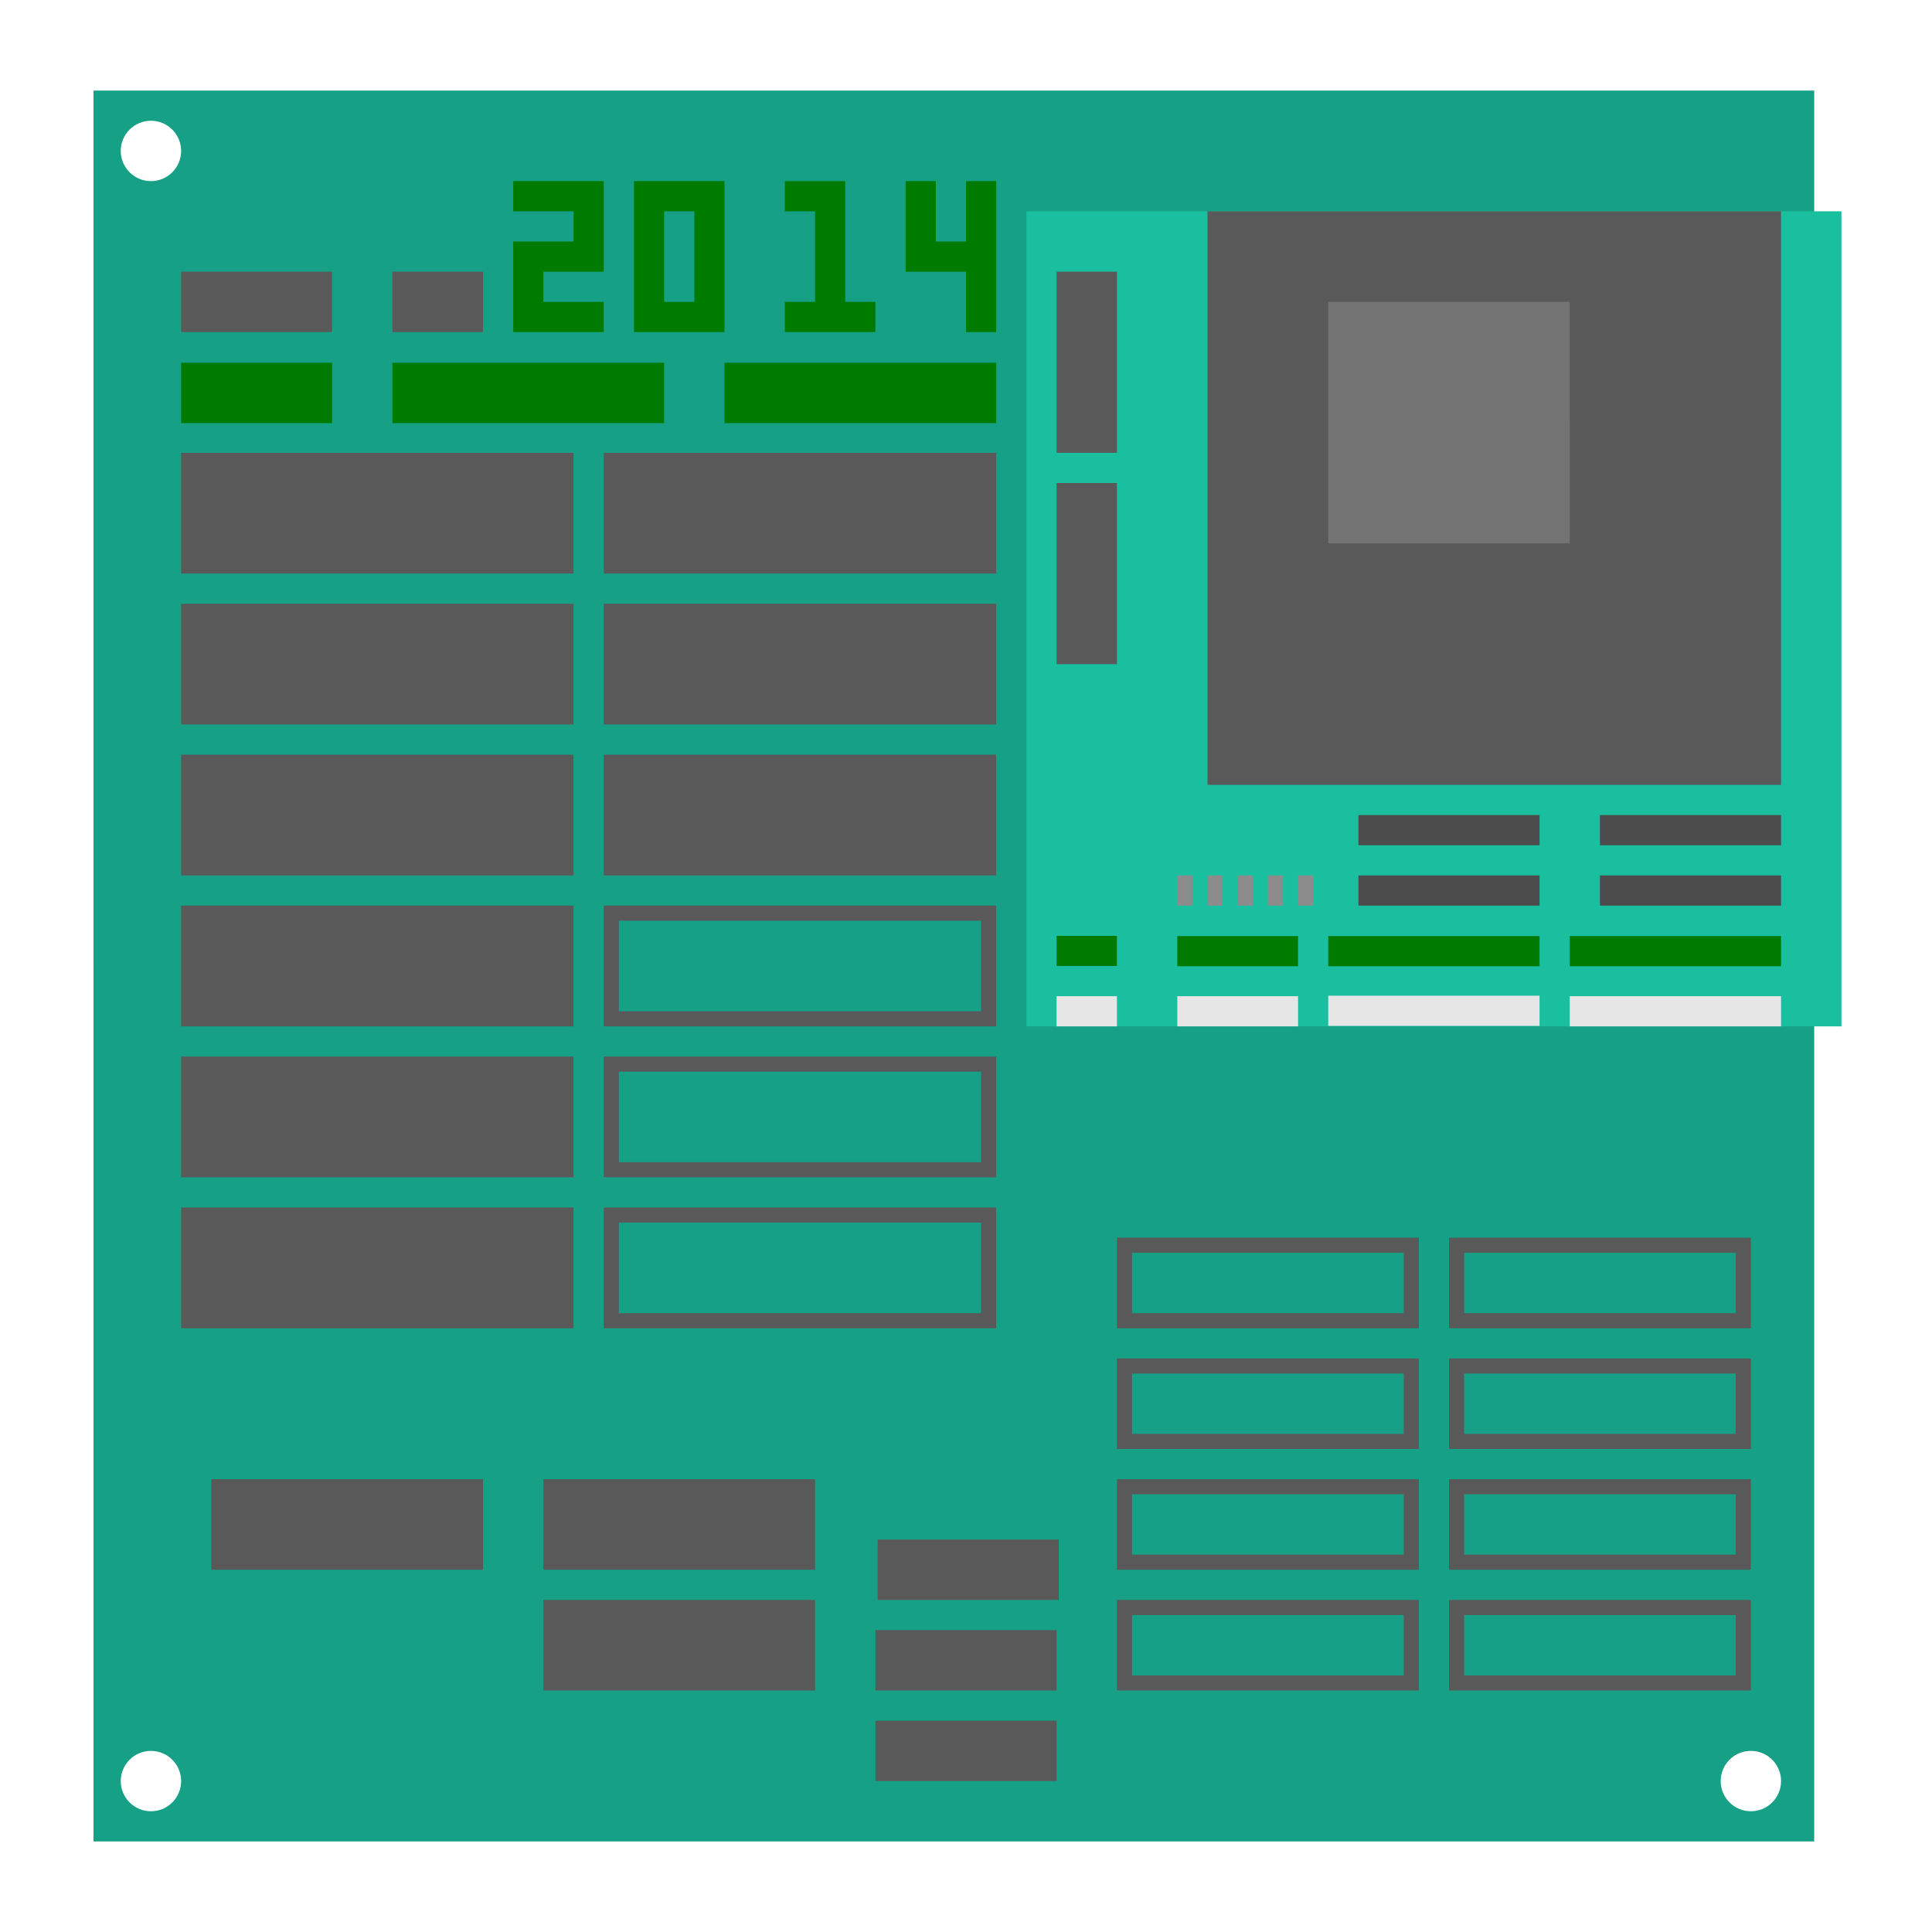
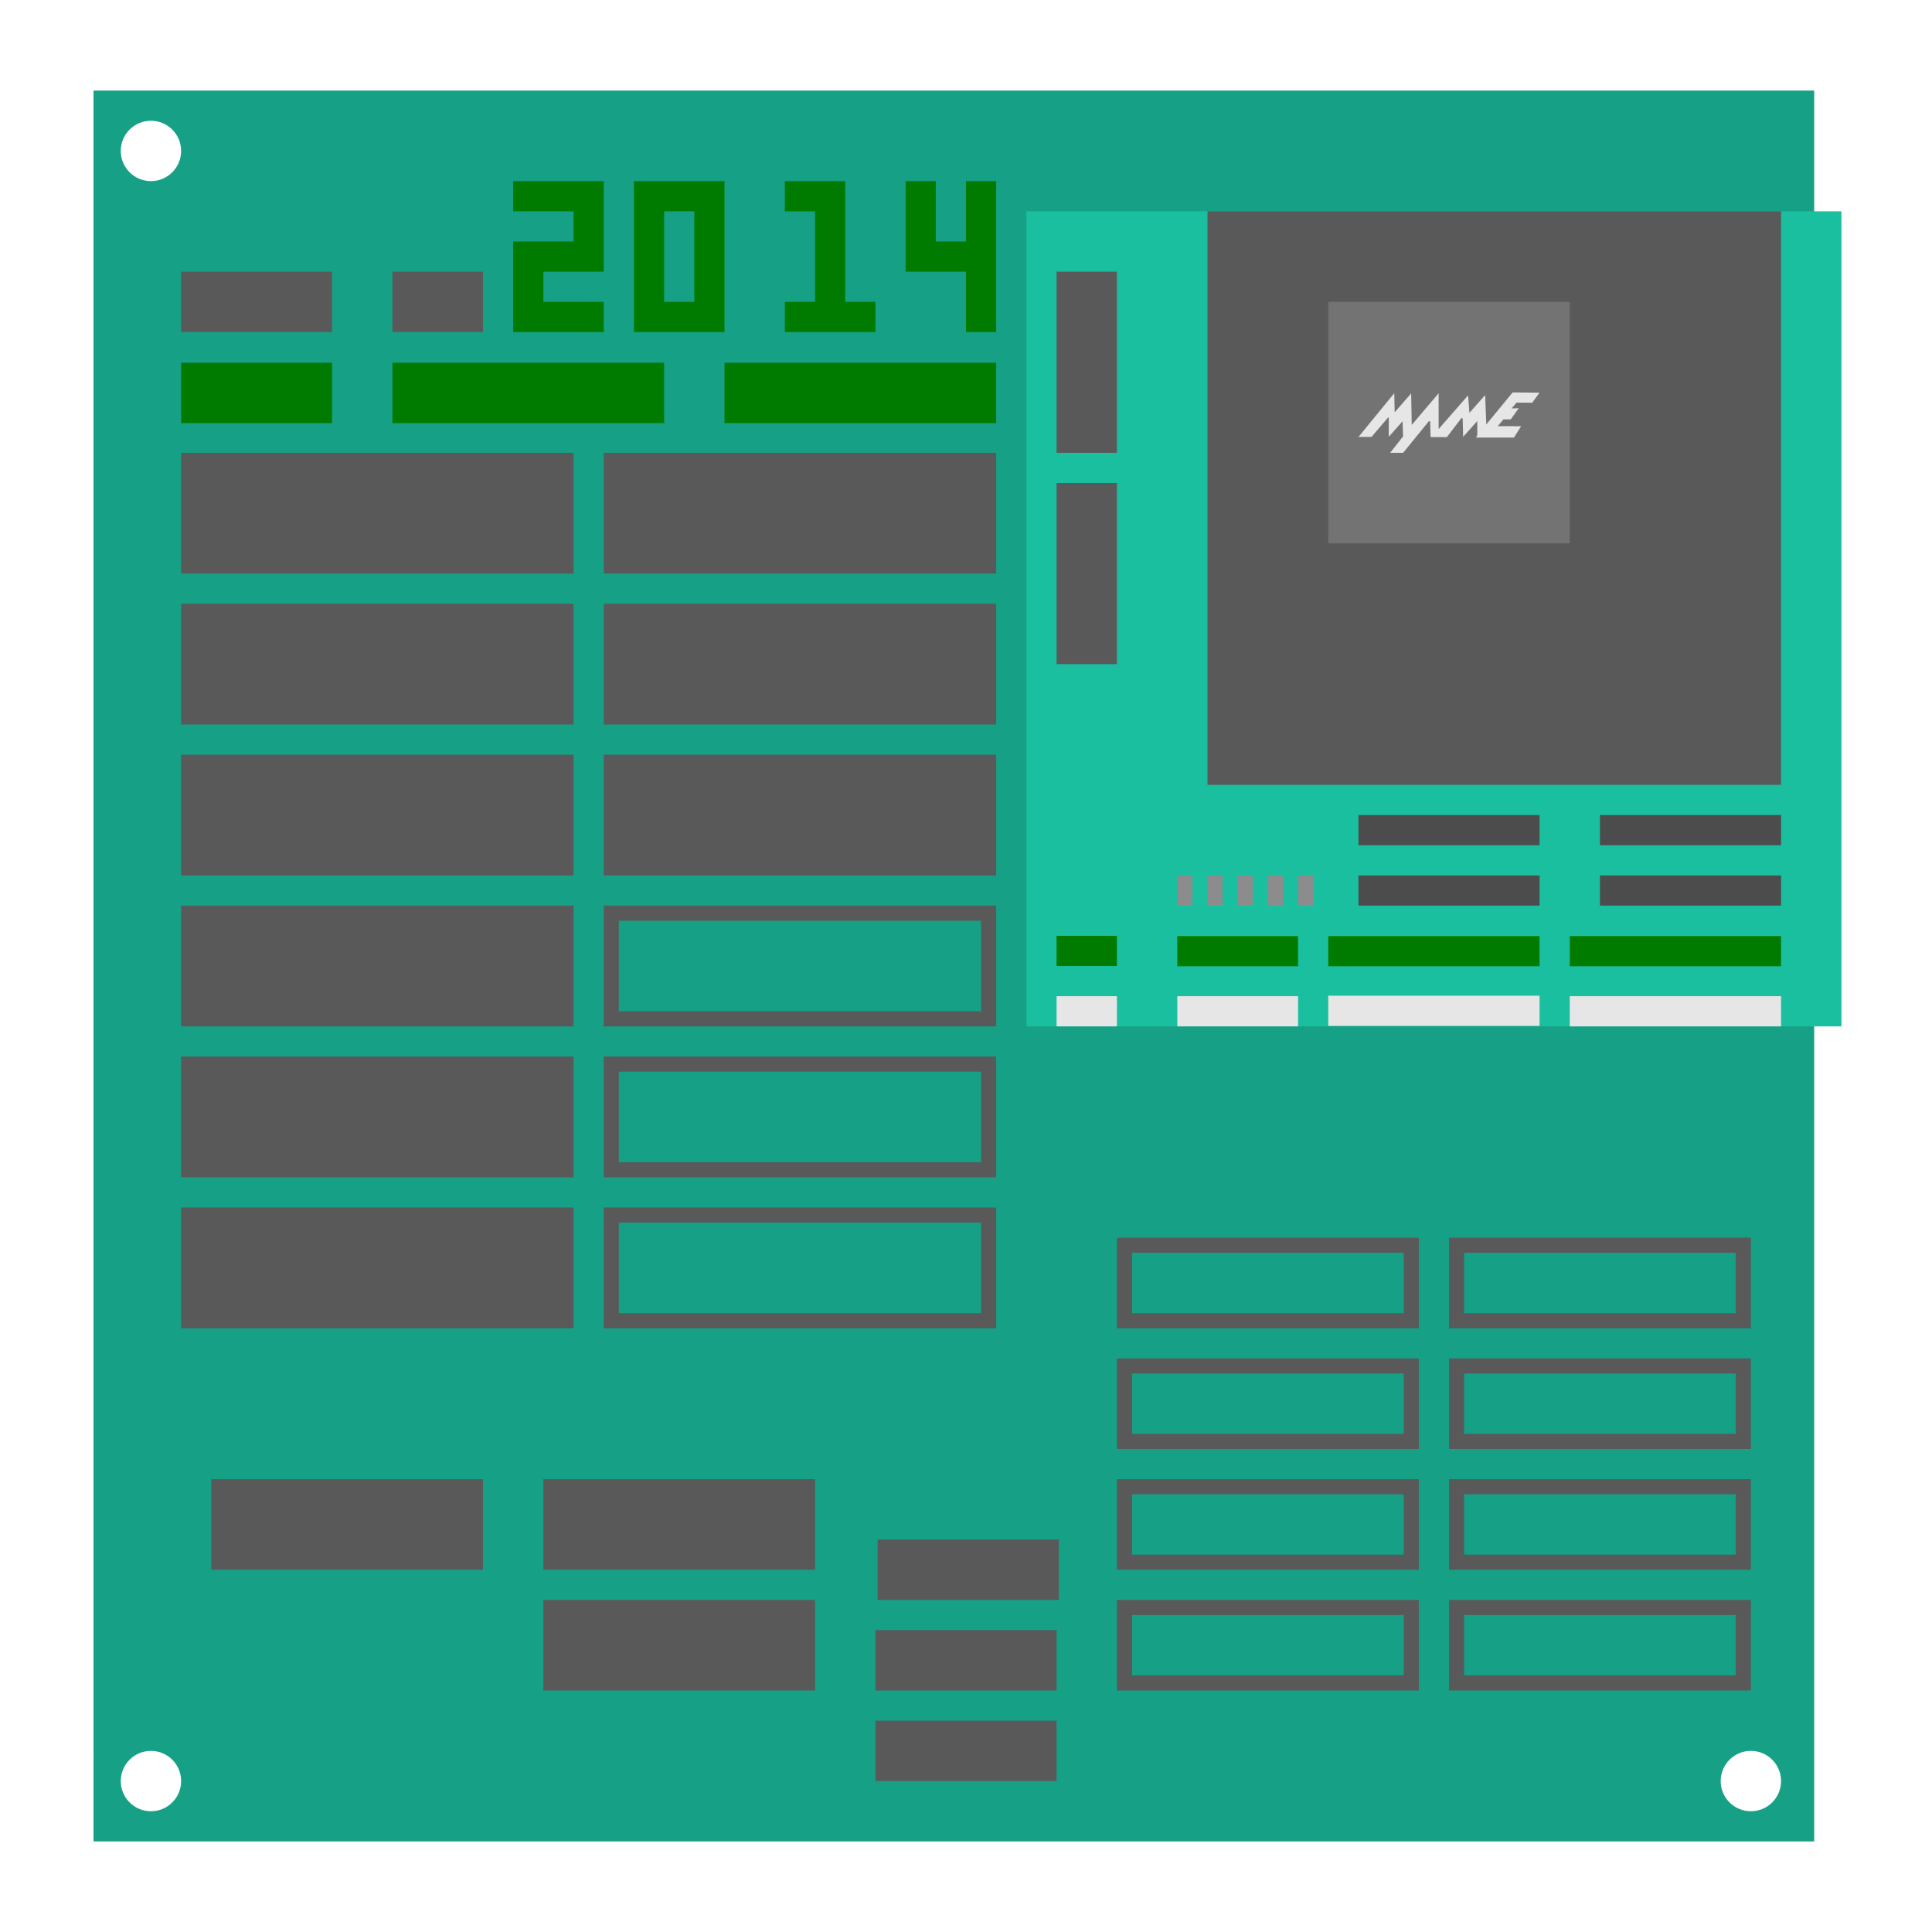
<svg xmlns="http://www.w3.org/2000/svg" viewBox="0 0 341.333 341.333" height="341.333" width="341.333" xml:space="preserve" id="svg2" version="1.1">
  <defs id="defs6">
    <clipPath id="clipPath18" clipPathUnits="userSpaceOnUse">
      <path id="path16" d="M 0,256 H 256 V 0 H 0 Z" />
    </clipPath>
    <clipPath id="clipPath26" clipPathUnits="userSpaceOnUse">
      <path id="path24" d="M 4,252 H 252 V 4 H 4 Z" />
    </clipPath>
  </defs>
  <path id="path38" style="fill:#16a085;fill-opacity:1;fill-rule:nonzero;stroke:none;stroke-width:1.333" d="M 309.333,320 C 306.388,320 304,317.612 304,314.667 c 0,-2.945 2.388,-5.333 5.333,-5.333 2.945,0 5.333,2.388 5.333,5.333 0,2.945 -2.388,5.333 -5.333,5.333 M 26.667,32 c -2.945,0 -5.333,-2.388 -5.333,-5.333 0,-2.945 2.388,-5.333 5.333,-5.333 2.945,0 5.333,2.388 5.333,5.333 0,2.945 -2.388,5.333 -5.333,5.333 m 0,288 c -2.945,0 -5.333,-2.388 -5.333,-5.333 0,-2.945 2.388,-5.333 5.333,-5.333 2.945,0 5.333,2.388 5.333,5.333 0,2.945 -2.388,5.333 -5.333,5.333 m -10.145,5.333 H 320.521 V 16 H 16.521 Z" />
  <path d="m 325.333,181.333 h -144 V 37.333 h 144 z" style="fill:#1abf9f;fill-opacity:1;fill-rule:nonzero;stroke:none;stroke-width:1.333" id="path40" />
  <path d="M 314.667,138.667 H 213.333 V 37.333 h 101.333 z" style="fill:#595959;fill-opacity:1;fill-rule:nonzero;stroke:none;stroke-width:1.333" id="path42" />
  <path d="M 277.333,96 H 234.667 V 53.333 h 42.667 z" style="fill:#737373;fill-opacity:1;fill-rule:nonzero;stroke:none;stroke-width:1.333" id="path44" />
  <path d="M 197.333,80 H 186.667 V 48 h 10.667 z" style="fill:#595959;fill-opacity:1;fill-rule:nonzero;stroke:none;stroke-width:1.333" id="path46" />
  <path d="M 197.333,117.333 H 186.667 V 85.333 h 10.667 z" style="fill:#595959;fill-opacity:1;fill-rule:nonzero;stroke:none;stroke-width:1.333" id="path48" />
  <path d="M 272,181.245 H 234.667 V 175.912 h 37.333 z" style="fill:#e6e6e6;fill-opacity:1;fill-rule:nonzero;stroke:none;stroke-width:1.333" id="path50" />
  <path d="M 229.333,181.333 H 208 V 176 h 21.333 z" style="fill:#e6e6e6;fill-opacity:1;fill-rule:nonzero;stroke:none;stroke-width:1.333" id="path52" />
  <path d="M 197.333,181.333 H 186.667 V 176 h 10.667 z" style="fill:#e6e6e6;fill-opacity:1;fill-rule:nonzero;stroke:none;stroke-width:1.333" id="path54" />
  <path d="M 314.667,181.333 H 277.333 V 176 h 37.333 z" style="fill:#e6e6e6;fill-opacity:1;fill-rule:nonzero;stroke:none;stroke-width:1.333" id="path56" />
  <path d="M 272,170.713 H 234.667 V 165.38 h 37.333 z" style="fill:#007b00;fill-opacity:1;fill-rule:nonzero;stroke:none;stroke-width:1.333" id="path58" />
  <path d="M 229.333,170.713 H 208 V 165.38 h 21.333 z" style="fill:#007b00;fill-opacity:1;fill-rule:nonzero;stroke:none;stroke-width:1.333" id="path60" />
  <path d="m 197.333,170.667 h -10.667 v -5.333 h 10.667 z" style="fill:#007b00;fill-opacity:1;fill-rule:nonzero;stroke:none;stroke-width:1.333" id="path62" />
  <path d="M 314.667,170.713 H 277.333 V 165.38 h 37.333 z" style="fill:#007b00;fill-opacity:1;fill-rule:nonzero;stroke:none;stroke-width:1.333" id="path64" />
  <path d="M 58.667,74.753 H 32 V 64.087 h 26.667 z" style="fill:#007b00;fill-opacity:1;fill-rule:nonzero;stroke:none;stroke-width:1.333" id="path66" />
  <path d="M 117.333,74.753 H 69.333 V 64.087 h 48 z" style="fill:#007b00;fill-opacity:1;fill-rule:nonzero;stroke:none;stroke-width:1.333" id="path68" />
  <path d="M 176,74.753 H 128 V 64.087 h 48 z" style="fill:#007b00;fill-opacity:1;fill-rule:nonzero;stroke:none;stroke-width:1.333" id="path70" />
  <path d="m 272,149.333 h -32 V 144 h 32 z" style="fill:#4c4c4c;fill-opacity:1;fill-rule:nonzero;stroke:none;stroke-width:1.333" id="path72" />
  <path d="m 272,160 h -32 v -5.333 h 32 z" style="fill:#4c4c4c;fill-opacity:1;fill-rule:nonzero;stroke:none;stroke-width:1.333" id="path74" />
  <path d="m 314.667,149.333 h -32 V 144 h 32 z" style="fill:#4c4c4c;fill-opacity:1;fill-rule:nonzero;stroke:none;stroke-width:1.333" id="path76" />
  <path d="m 314.667,160 h -32 v -5.333 h 32 z" style="fill:#4c4c4c;fill-opacity:1;fill-rule:nonzero;stroke:none;stroke-width:1.333" id="path78" />
  <path d="m 210.667,160 h -2.667 v -5.333 h 2.667 z" style="fill:#8c8c8c;fill-opacity:1;fill-rule:nonzero;stroke:none;stroke-width:1.333" id="path80" />
  <path d="m 216,160 h -2.667 v -5.333 h 2.667 z" style="fill:#8c8c8c;fill-opacity:1;fill-rule:nonzero;stroke:none;stroke-width:1.333" id="path82" />
  <path d="m 221.333,160 h -2.667 v -5.333 h 2.667 z" style="fill:#8c8c8c;fill-opacity:1;fill-rule:nonzero;stroke:none;stroke-width:1.333" id="path84" />
  <path d="m 226.667,160 h -2.667 v -5.333 h 2.667 z" style="fill:#8c8c8c;fill-opacity:1;fill-rule:nonzero;stroke:none;stroke-width:1.333" id="path86" />
  <path d="m 232,160 h -2.667 v -5.333 h 2.667 z" style="fill:#8c8c8c;fill-opacity:1;fill-rule:nonzero;stroke:none;stroke-width:1.333" id="path88" />
  <path d="M 101.333,101.333 H 32 V 80 h 69.333 z" style="fill:#595959;fill-opacity:1;fill-rule:nonzero;stroke:none;stroke-width:1.333" id="path90" />
  <path d="M 176,101.333 H 106.667 V 80 H 176 Z" style="fill:#595959;fill-opacity:1;fill-rule:nonzero;stroke:none;stroke-width:1.333" id="path92" />
  <path d="M 101.333,128 H 32 v -21.333 h 69.333 z" style="fill:#595959;fill-opacity:1;fill-rule:nonzero;stroke:none;stroke-width:1.333" id="path94" />
  <path d="M 176,128 H 106.667 V 106.667 H 176 Z" style="fill:#595959;fill-opacity:1;fill-rule:nonzero;stroke:none;stroke-width:1.333" id="path96" />
  <path d="M 101.333,154.667 H 32 v -21.333 h 69.333 z" style="fill:#595959;fill-opacity:1;fill-rule:nonzero;stroke:none;stroke-width:1.333" id="path98" />
  <path d="M 176,154.667 H 106.667 V 133.333 H 176 Z" style="fill:#595959;fill-opacity:1;fill-rule:nonzero;stroke:none;stroke-width:1.333" id="path100" />
  <path d="M 101.333,181.333 H 32 V 160 h 69.333 z" style="fill:#595959;fill-opacity:1;fill-rule:nonzero;stroke:none;stroke-width:1.333" id="path102" />
  <path d="m 176,160 h -69.333 v 21.333 H 176 Z m -2.667,18.667 h -64 v -16 h 64 z" style="fill:#595959;fill-opacity:1;fill-rule:nonzero;stroke:none;stroke-width:1.333" id="path104" />
  <path d="M 101.333,208 H 32 v -21.333 h 69.333 z" style="fill:#595959;fill-opacity:1;fill-rule:nonzero;stroke:none;stroke-width:1.333" id="path106" />
  <path d="M 176,186.667 H 106.667 V 208 H 176 Z m -2.667,18.667 h -64 v -16 h 64 z" style="fill:#595959;fill-opacity:1;fill-rule:nonzero;stroke:none;stroke-width:1.333" id="path108" />
  <path d="M 101.333,234.667 H 32 v -21.333 h 69.333 z" style="fill:#595959;fill-opacity:1;fill-rule:nonzero;stroke:none;stroke-width:1.333" id="path110" />
  <path d="m 176,213.333 h -69.333 v 21.333 H 176 Z M 173.333,232 h -64 v -16 h 64 z" style="fill:#595959;fill-opacity:1;fill-rule:nonzero;stroke:none;stroke-width:1.333" id="path112" />
  <path d="M 85.333,277.333 H 37.333 v -16 h 48 z" style="fill:#595959;fill-opacity:1;fill-rule:nonzero;stroke:none;stroke-width:1.333" id="path114" />
  <path d="M 144,277.333 H 96 v -16 H 144 Z" style="fill:#595959;fill-opacity:1;fill-rule:nonzero;stroke:none;stroke-width:1.333" id="path116" />
  <path d="M 144,298.667 H 96 v -16 H 144 Z" style="fill:#595959;fill-opacity:1;fill-rule:nonzero;stroke:none;stroke-width:1.333" id="path118" />
  <path d="m 250.667,218.667 h -53.333 v 16 h 53.333 z M 248,232 H 200 v -10.667 h 48 z" style="fill:#595959;fill-opacity:1;fill-rule:nonzero;stroke:none;stroke-width:1.333" id="path120" />
  <path d="m 250.667,240 h -53.333 v 16 h 53.333 z m -2.667,13.333 H 200 v -10.667 h 48 z" style="fill:#595959;fill-opacity:1;fill-rule:nonzero;stroke:none;stroke-width:1.333" id="path122" />
  <path d="m 250.667,261.333 h -53.333 v 16 h 53.333 z m -2.667,13.333 H 200 V 264 h 48 z" style="fill:#595959;fill-opacity:1;fill-rule:nonzero;stroke:none;stroke-width:1.333" id="path124" />
  <path d="m 250.667,282.667 h -53.333 v 16 h 53.333 z M 248,296 H 200 v -10.667 h 48 z" style="fill:#595959;fill-opacity:1;fill-rule:nonzero;stroke:none;stroke-width:1.333" id="path126" />
  <path d="m 309.333,218.667 h -53.333 v 16 h 53.333 z M 306.667,232 h -48 v -10.667 h 48 z" style="fill:#595959;fill-opacity:1;fill-rule:nonzero;stroke:none;stroke-width:1.333" id="path128" />
  <path d="m 309.333,240 h -53.333 v 16 h 53.333 z m -2.667,13.333 h -48 v -10.667 h 48 z" style="fill:#595959;fill-opacity:1;fill-rule:nonzero;stroke:none;stroke-width:1.333" id="path130" />
  <path d="m 309.333,261.333 h -53.333 v 16 h 53.333 z m -2.667,13.333 h -48 V 264 h 48 z" style="fill:#595959;fill-opacity:1;fill-rule:nonzero;stroke:none;stroke-width:1.333" id="path132" />
  <path d="m 309.333,282.667 h -53.333 v 16 h 53.333 z M 306.667,296 h -48 v -10.667 h 48 z" style="fill:#595959;fill-opacity:1;fill-rule:nonzero;stroke:none;stroke-width:1.333" id="path134" />
  <path d="m 187.056,282.667 h -32 V 272 h 32 z" style="fill:#595959;fill-opacity:1;fill-rule:nonzero;stroke:none;stroke-width:1.333" id="path136" />
  <path d="m 186.667,298.667 h -32 V 288 h 32 z" style="fill:#595959;fill-opacity:1;fill-rule:nonzero;stroke:none;stroke-width:1.333" id="path138" />
  <path d="m 186.667,314.667 h -32 V 304 h 32 z" style="fill:#595959;fill-opacity:1;fill-rule:nonzero;stroke:none;stroke-width:1.333" id="path140" />
  <path d="M 58.667,58.667 H 32 V 48 h 26.667 z" style="fill:#595959;fill-opacity:1;fill-rule:nonzero;stroke:none;stroke-width:1.333" id="path142" />
  <path d="M 85.333,58.667 H 69.333 V 48 h 16 z" style="fill:#595959;fill-opacity:1;fill-rule:nonzero;stroke:none;stroke-width:1.333" id="path144" />
  <path id="path148" style="fill:#007b00;fill-opacity:1;fill-rule:nonzero;stroke:none;stroke-width:1.333" d="m 90.667,37.333 h 10.667 v 5.333 H 90.667 v 5.333 10.667 h 5.333 10.667 V 53.333 H 96 v -5.333 h 5.333 5.333 V 37.333 32 H 90.667 Z" />
  <path d="m 122.667,53.333 h -5.333 V 37.333 h 5.333 z M 117.333,32 H 112 V 58.667 h 5.333 5.333 H 128 V 32 h -5.333 z" style="fill:#007b00;fill-opacity:1;fill-rule:nonzero;stroke:none;stroke-width:1.333" id="path150" />
  <path id="path156" style="fill:#007b00;fill-opacity:1;fill-rule:nonzero;stroke:none;stroke-width:1.333" d="M 149.333,53.333 V 32 H 144 138.667 v 5.333 H 144 v 16 h -5.333 V 58.667 H 144 h 5.333 5.333 v -5.333 z" />
  <path d="M 170.667,58.667 H 176 v -5.333 -16 -5.333 h -5.333 V 42.667 h -5.333 V 32 H 160 v 5.333 10.667 h 10.667 z" style="fill:#007b00;fill-opacity:1;fill-rule:nonzero;stroke:none;stroke-width:1.333;font-variant-east_asian:normal;opacity:1;vector-effect:none;stroke-linecap:butt;stroke-linejoin:miter;stroke-miterlimit:4;stroke-dasharray:none;stroke-dashoffset:0;stroke-opacity:1" id="path158" />
+   <path id="path150-6" style="fill:#e6e6e6;fill-opacity:1;fill-rule:nonzero;stroke:none;stroke-width:1.333" d="m 240,77.201 6.333,-7.74 0.069,3.385 2.912,-3.341 0.104,5.568 4.749,-5.597 v 6.325 l 5.201,-5.953 0.243,3.084 2.773,-3.128 0.208,5.184 4.645,-5.655 4.761,0.043 -1.295,1.771 -2.773,-0.015 -0.867,1.029 1.248,-0.029 -1.399,1.956 h -1.283 l -1.028,1.2 4.137,0.015 -1.26,1.999 h -6.691 l 0.208,-0.428 v -2.485 l -2.497,2.785 -0.08,-3.213 -0.197,-0.128 -2.6,3.397 -2.877,-0.013 -0.069,-2.743 -0.208,-0.085 -4.576,5.612 h -2.288 l 2.288,-2.913 -0.104,-2.656 -2.427,2.743 v -3.313 l -0.093,-0.128 -2.959,3.455 z" />
</svg>
